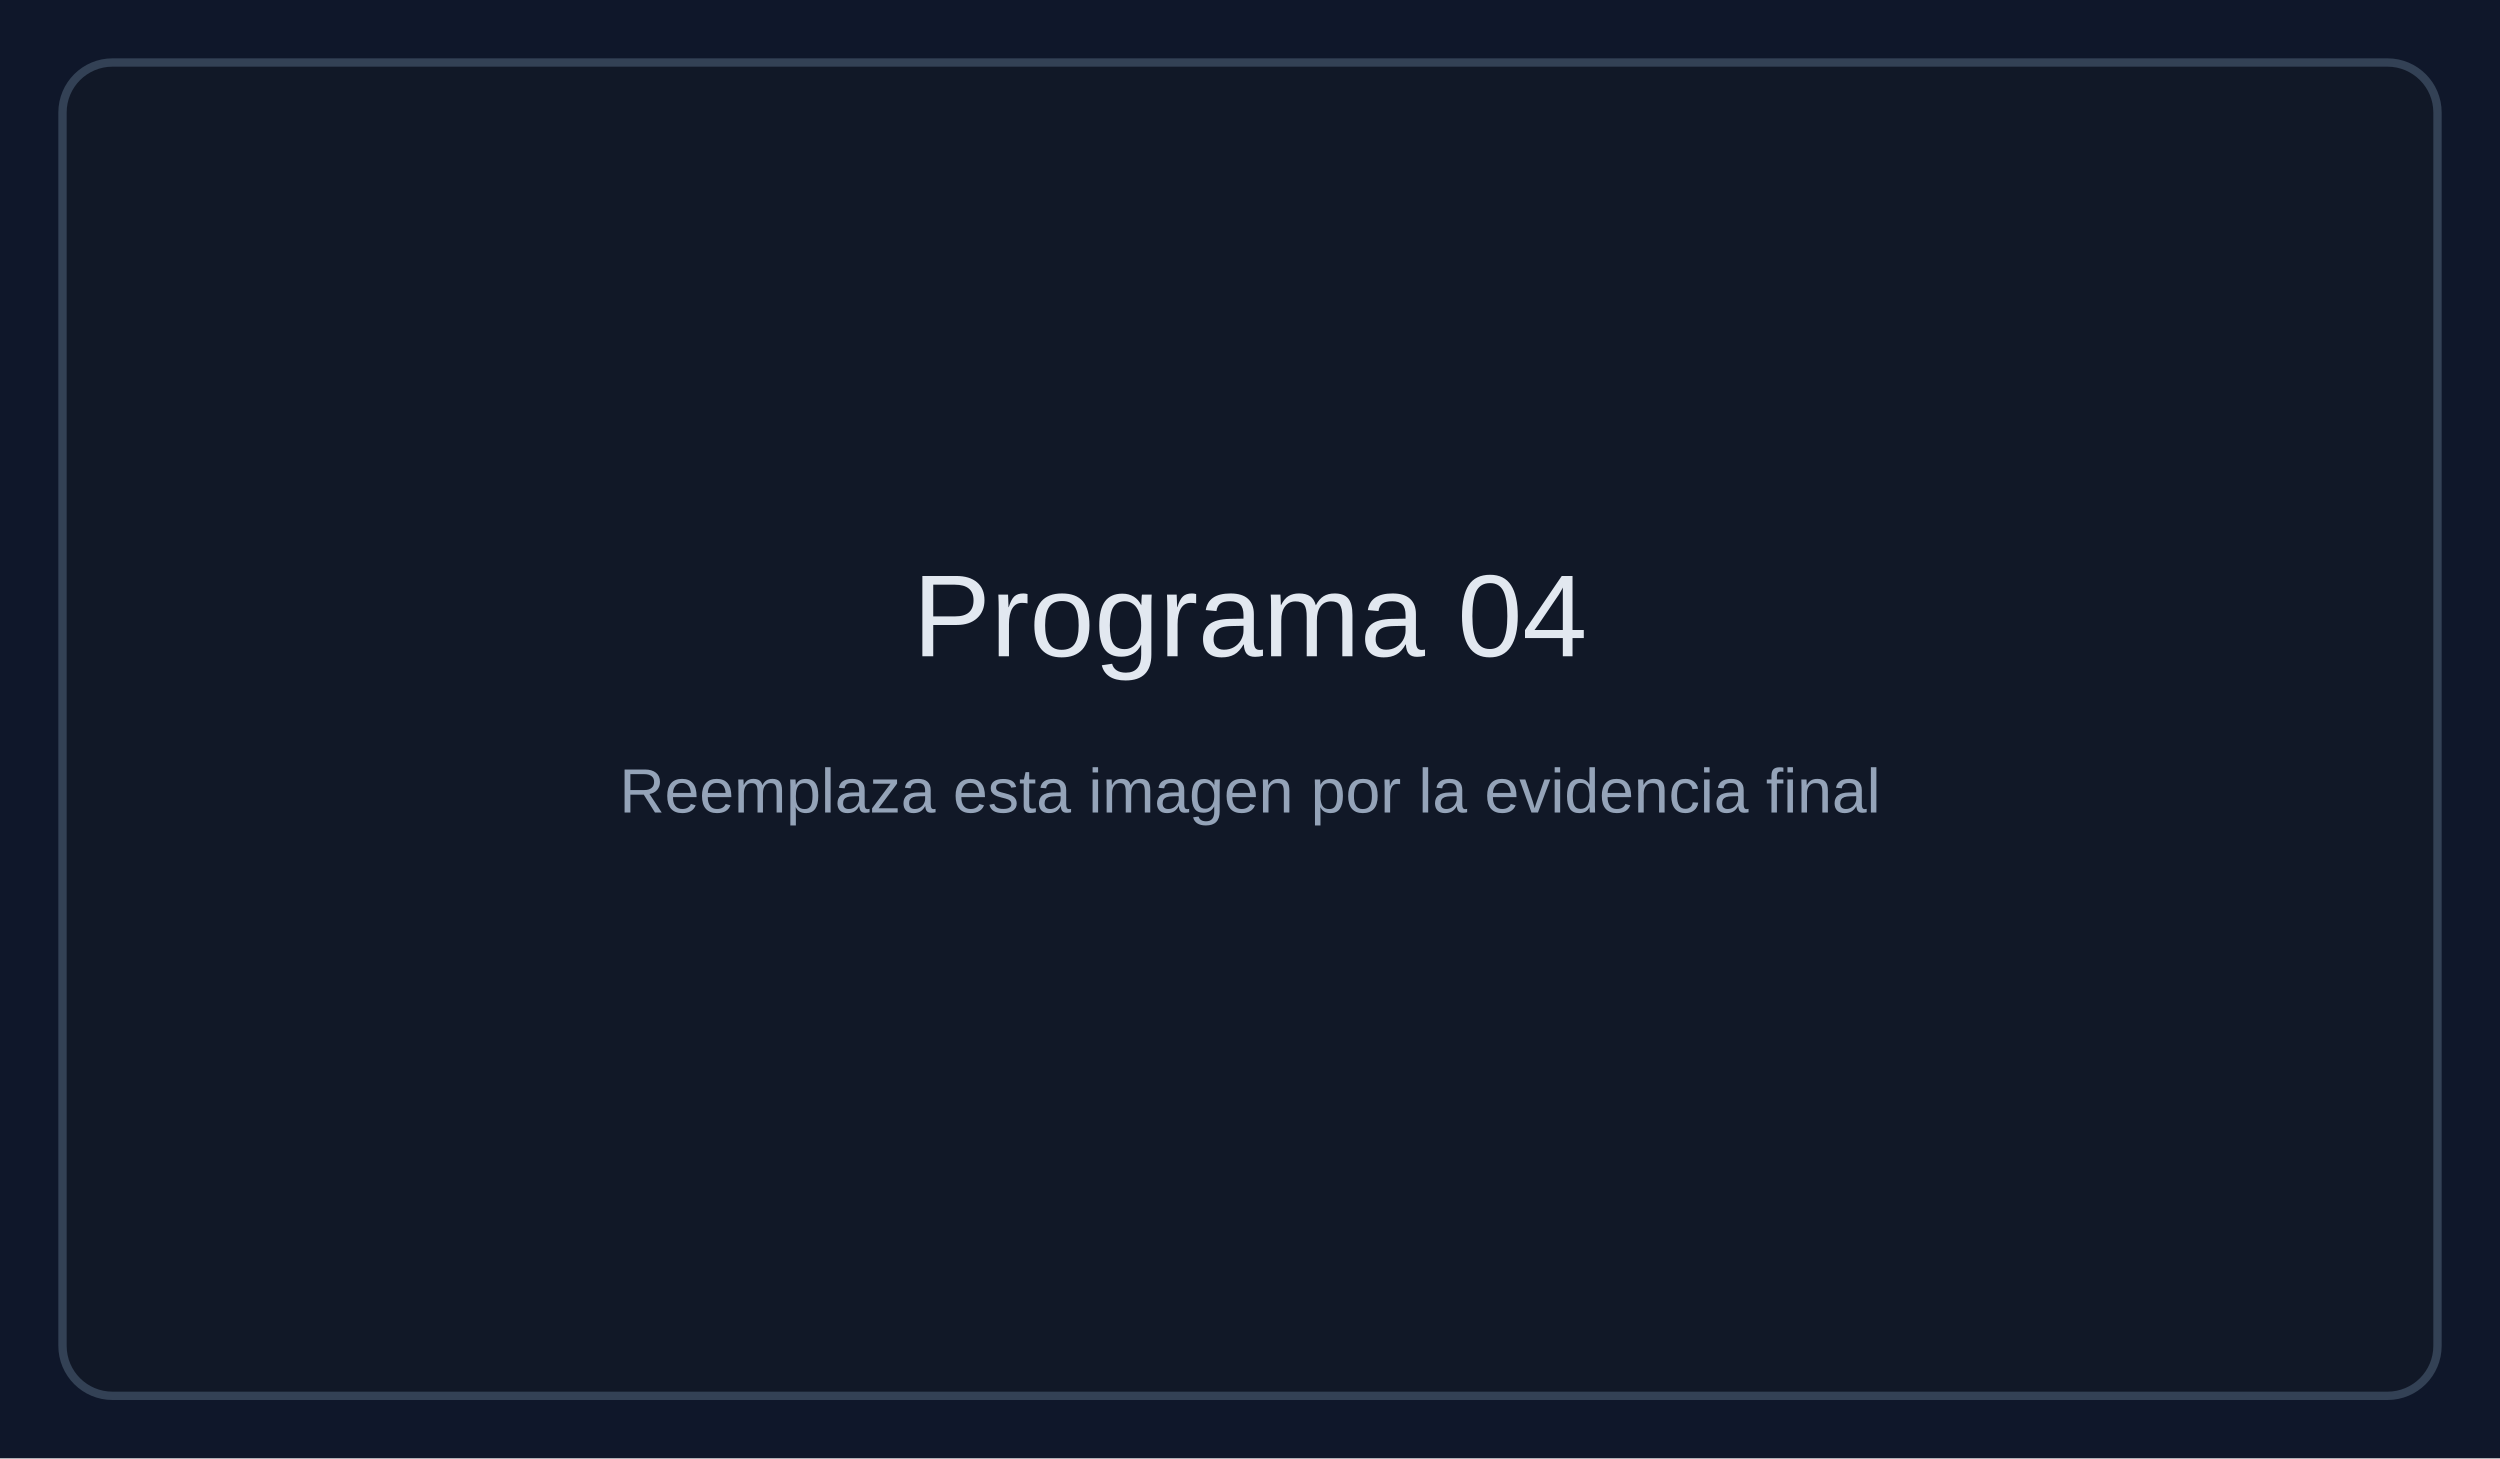
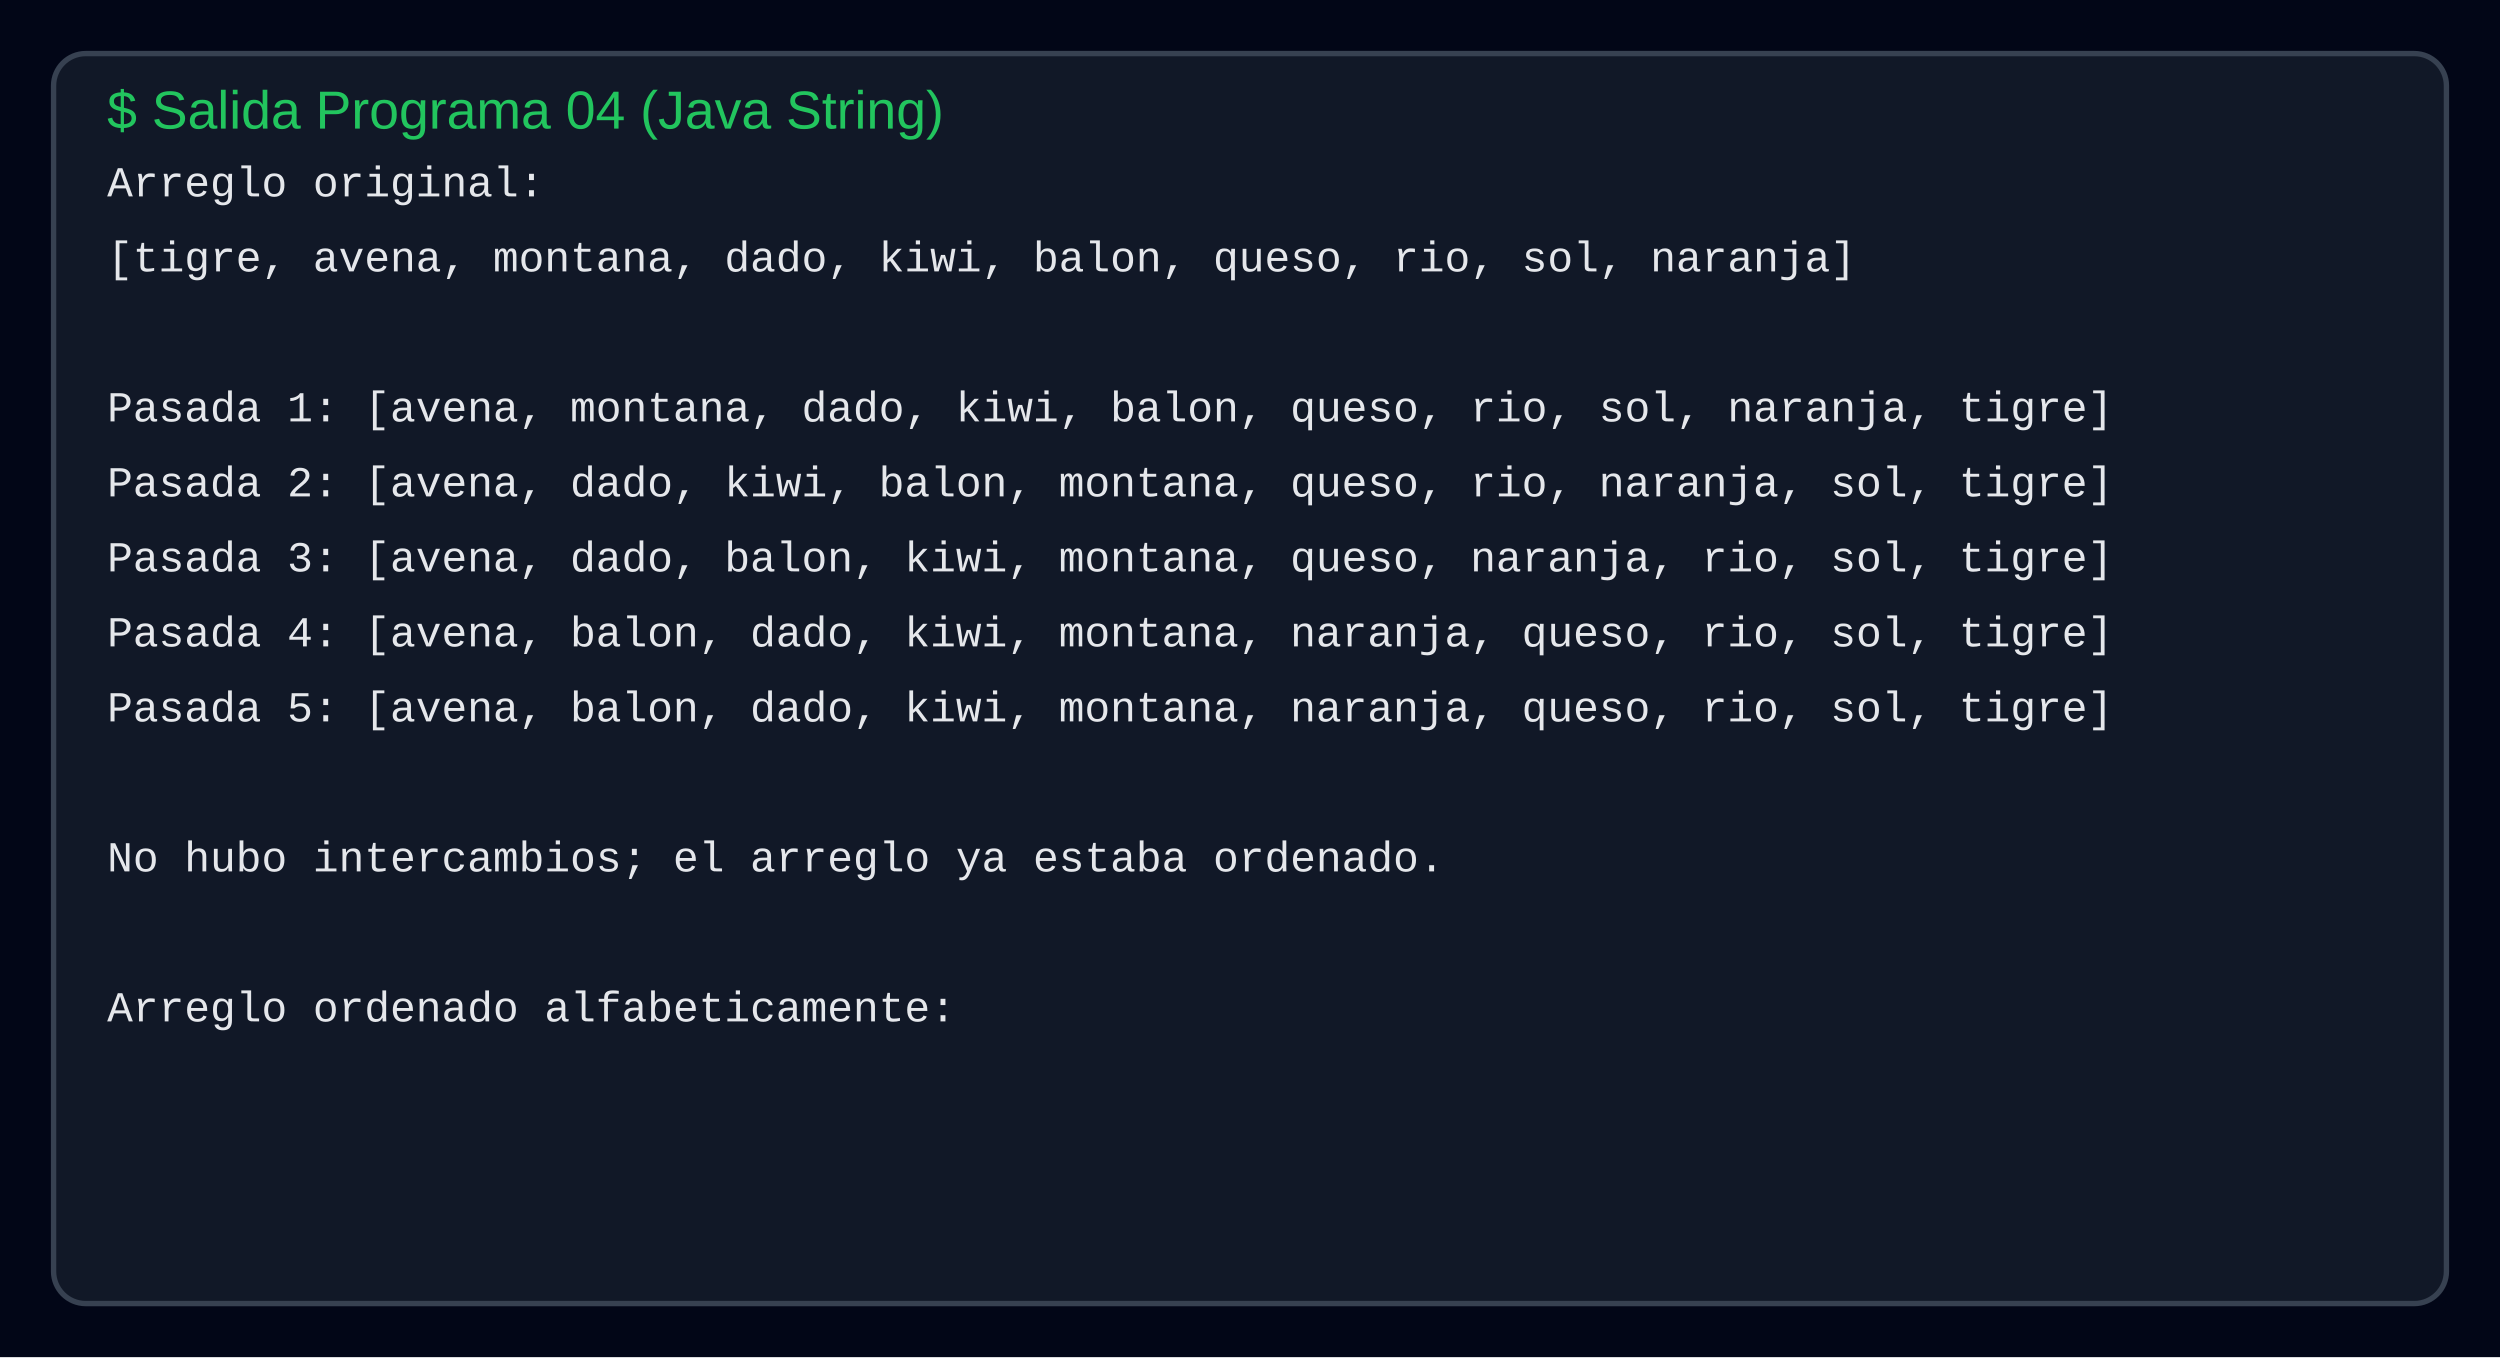
- <svg xmlns="http://www.w3.org/2000/svg" width="1200" height="700" viewBox="0 0 1200 700" role="img" aria-labelledby="title desc">
-   <rect width="1200" height="700" fill="#0f172a" />
-   <rect x="30" y="30" width="1140" height="640" rx="24" fill="#111827" stroke="#334155" stroke-width="4" />
-   <text x="600" y="315" text-anchor="middle" fill="#e2e8f0" font-family="Arial, sans-serif" font-size="56">Programa 04</text>
-   <text x="600" y="390" text-anchor="middle" fill="#94a3b8" font-family="Arial, sans-serif" font-size="30">Reemplaza esta imagen por la evidencia final</text>
+ <svg xmlns="http://www.w3.org/2000/svg" width="1400" height="760" viewBox="0 0 1400 760" role="img" aria-labelledby="title desc">
+   <rect width="1400" height="760" fill="#020617" />
+   <rect x="30" y="30" width="1340" height="700" rx="18" fill="#111827" stroke="#374151" stroke-width="3" />
+   <text x="60" y="72" fill="#22c55e" font-family="Arial, sans-serif" font-size="30">$ Salida Programa 04 (Java String)</text>
+   <text x="60" y="110" fill="#e5e7eb" font-family="'Courier New', monospace" font-size="24">Arreglo original:</text>
+   <text x="60" y="152" fill="#e5e7eb" font-family="'Courier New', monospace" font-size="24">[tigre, avena, montana, dado, kiwi, balon, queso, rio, sol, naranja]</text>
+   <text x="60" y="194" fill="#e5e7eb" font-family="'Courier New', monospace" font-size="24" />
+   <text x="60" y="236" fill="#e5e7eb" font-family="'Courier New', monospace" font-size="24">Pasada 1: [avena, montana, dado, kiwi, balon, queso, rio, sol, naranja, tigre]</text>
+   <text x="60" y="278" fill="#e5e7eb" font-family="'Courier New', monospace" font-size="24">Pasada 2: [avena, dado, kiwi, balon, montana, queso, rio, naranja, sol, tigre]</text>
+   <text x="60" y="320" fill="#e5e7eb" font-family="'Courier New', monospace" font-size="24">Pasada 3: [avena, dado, balon, kiwi, montana, queso, naranja, rio, sol, tigre]</text>
+   <text x="60" y="362" fill="#e5e7eb" font-family="'Courier New', monospace" font-size="24">Pasada 4: [avena, balon, dado, kiwi, montana, naranja, queso, rio, sol, tigre]</text>
+   <text x="60" y="404" fill="#e5e7eb" font-family="'Courier New', monospace" font-size="24">Pasada 5: [avena, balon, dado, kiwi, montana, naranja, queso, rio, sol, tigre]</text>
+   <text x="60" y="446" fill="#e5e7eb" font-family="'Courier New', monospace" font-size="24" />
+   <text x="60" y="488" fill="#e5e7eb" font-family="'Courier New', monospace" font-size="24">No hubo intercambios; el arreglo ya estaba ordenado.</text>
+   <text x="60" y="530" fill="#e5e7eb" font-family="'Courier New', monospace" font-size="24" />
+   <text x="60" y="572" fill="#e5e7eb" font-family="'Courier New', monospace" font-size="24">Arreglo ordenado alfabeticamente:</text>
</svg>
